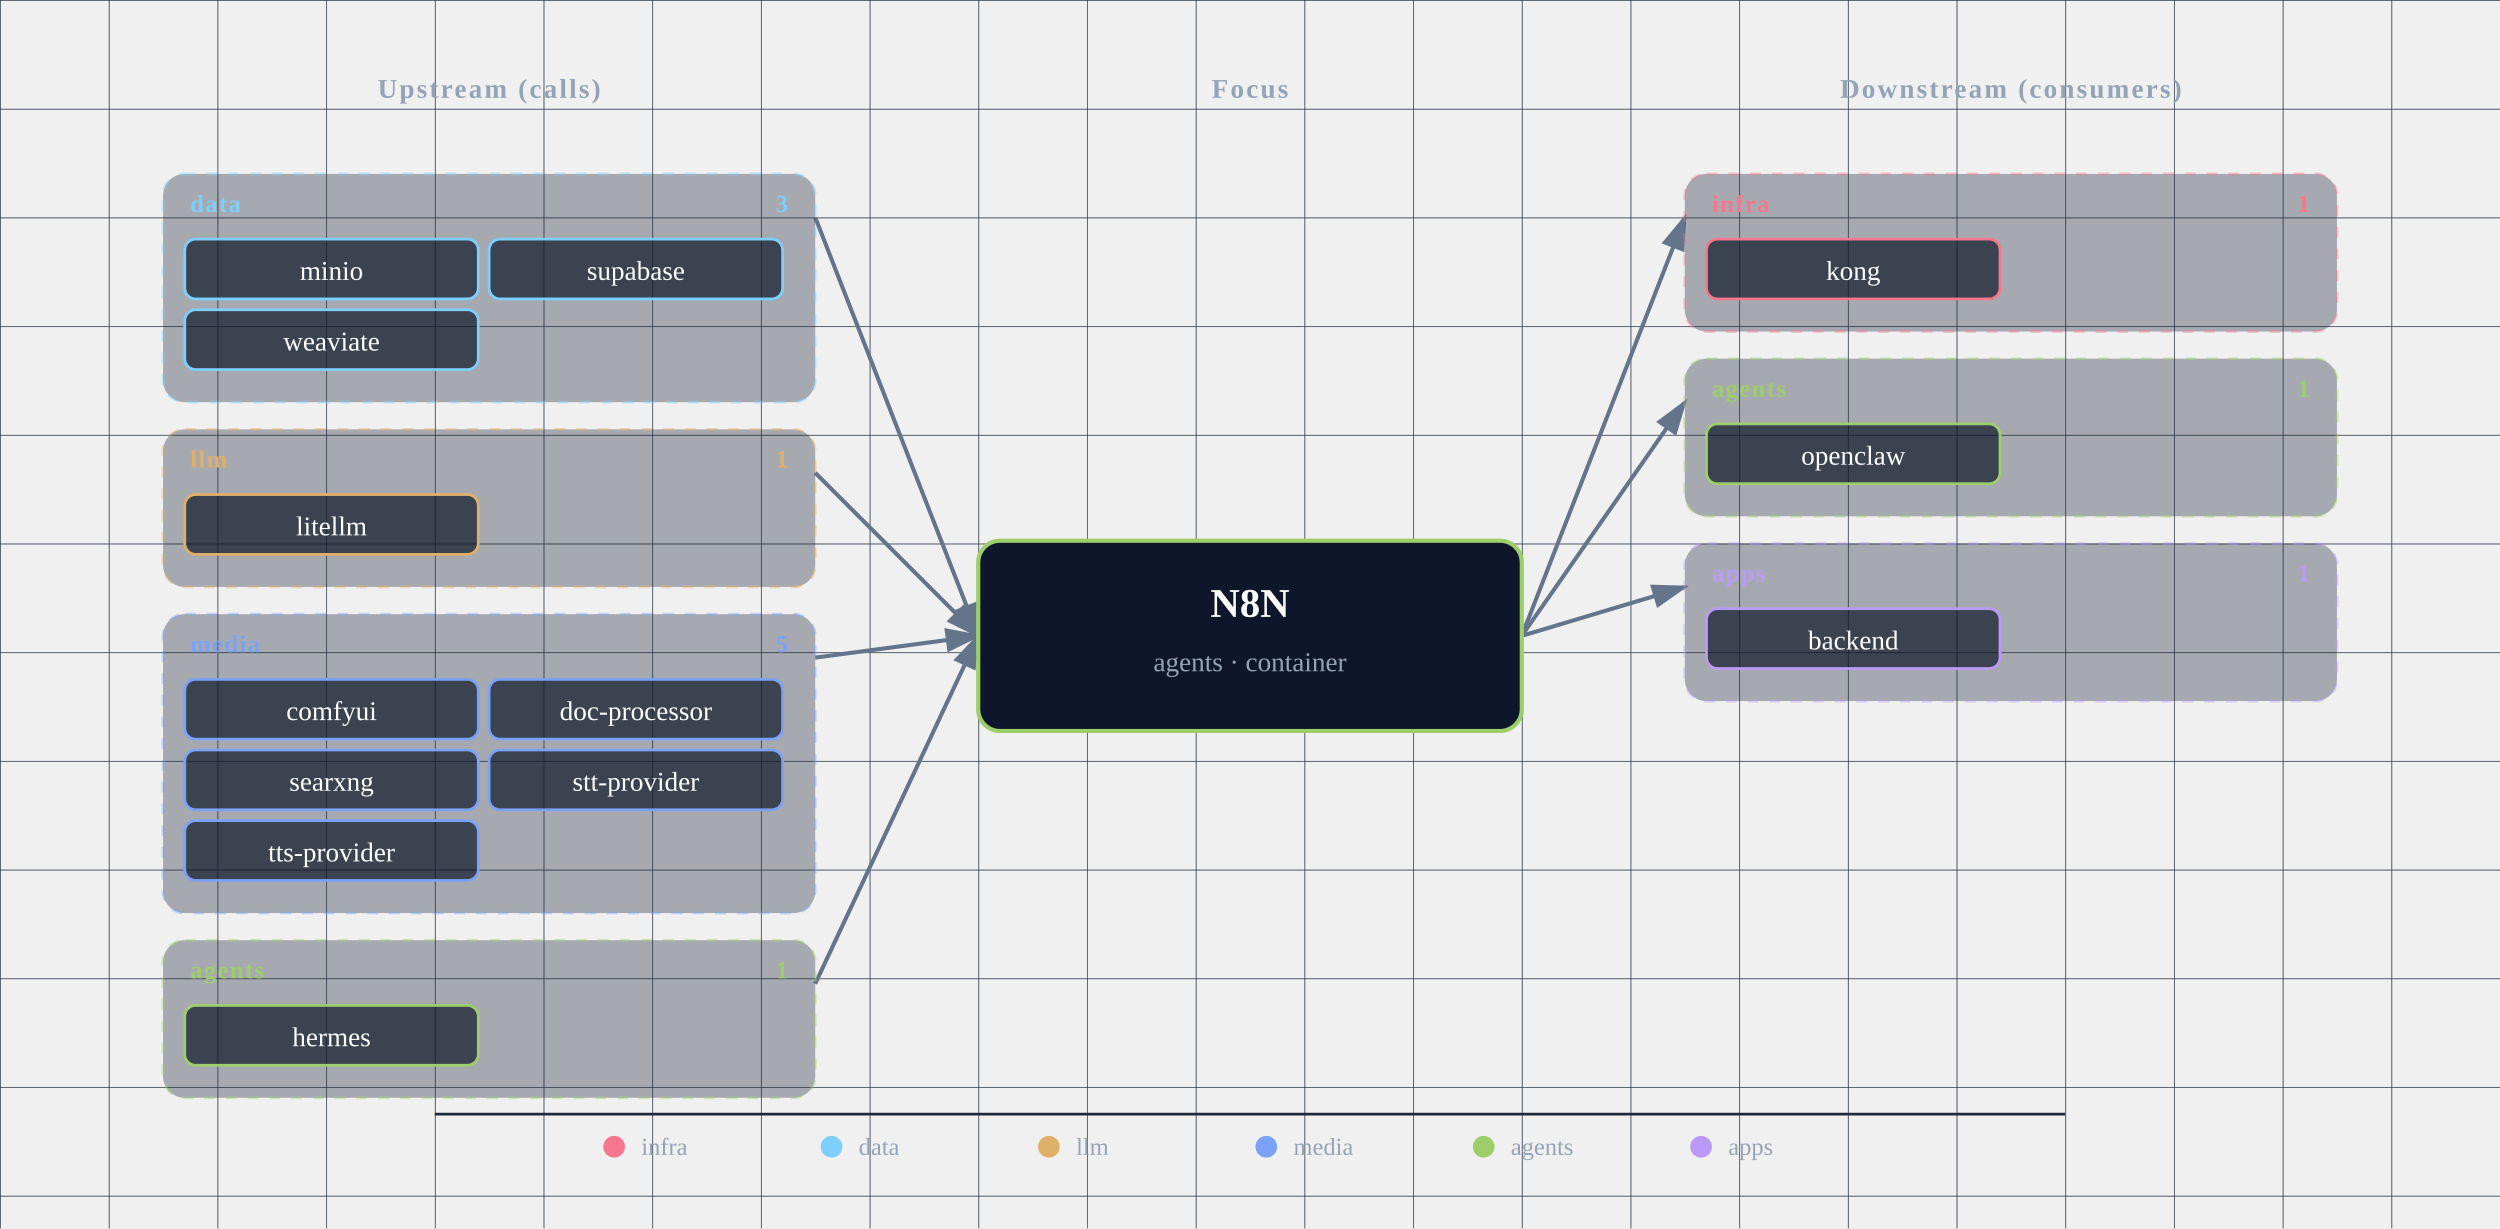
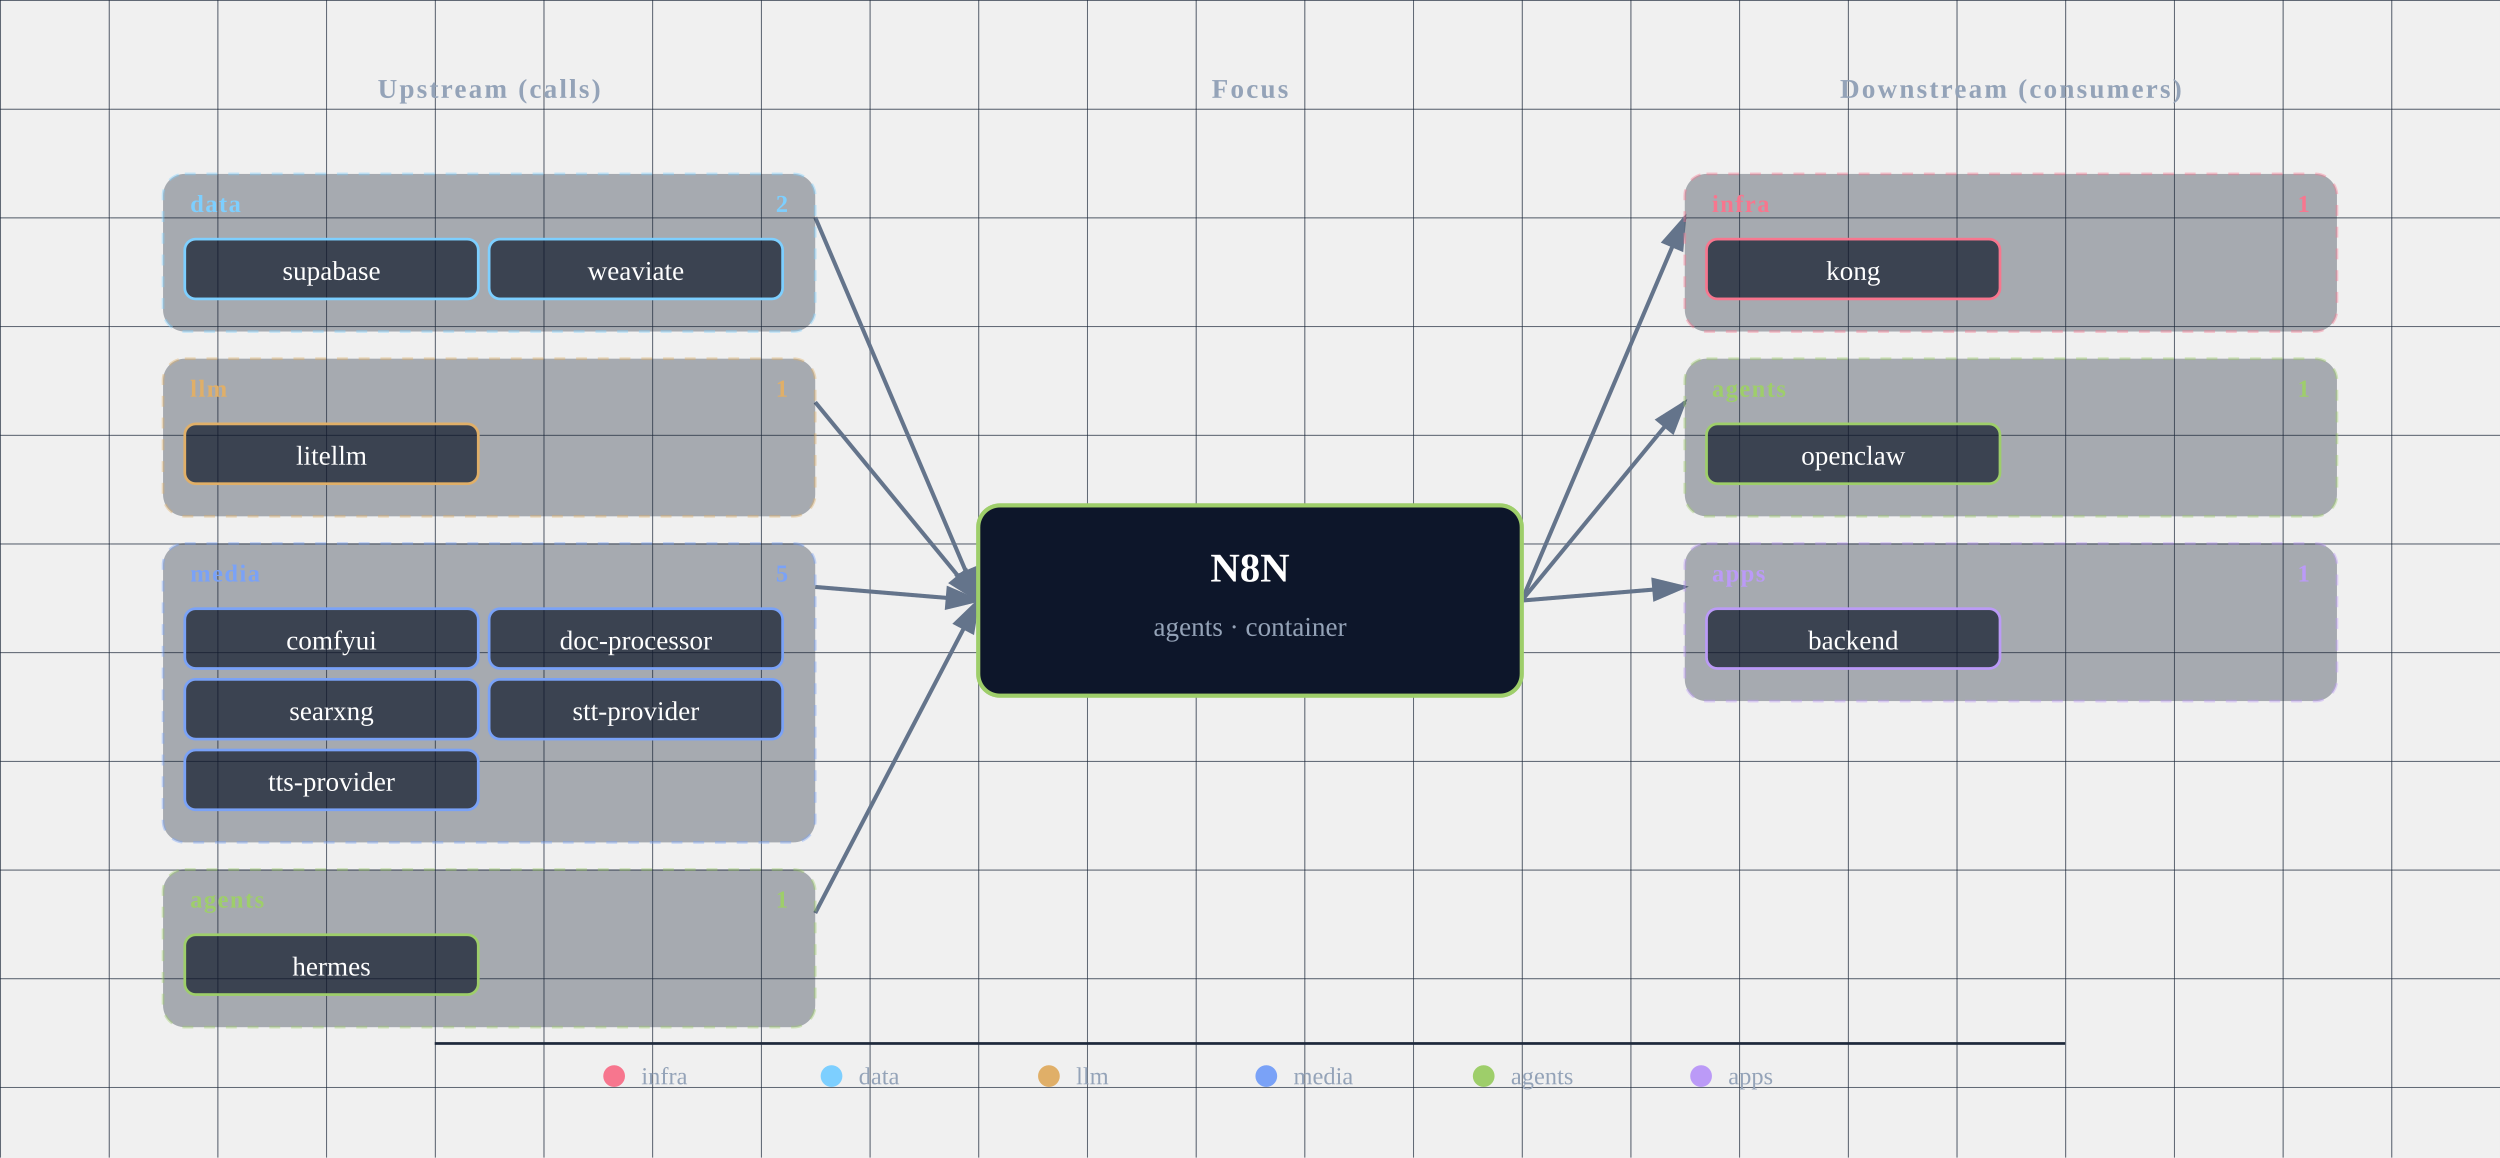
- <svg xmlns="http://www.w3.org/2000/svg" viewBox="0 0 920 452">
+ <svg xmlns="http://www.w3.org/2000/svg" viewBox="0 0 920 426">
  <defs>
    <pattern id="grid" width="40" height="40" patternUnits="userSpaceOnUse">
      <path d="M 40 0 L 0 0 0 40" fill="none" stroke="#1e293b" stroke-width="0.5" />
    </pattern>
    <marker id="arrowhead" markerWidth="9" markerHeight="6" refX="8" refY="3" orient="auto">
      <polygon points="0 0, 9 3, 0 6" fill="#64748b" />
    </marker>
    <filter id="focus-glow" x="-50%" y="-50%" width="200%" height="200%">
      <feGaussianBlur in="SourceAlpha" stdDeviation="6" />
      <feFlood flood-color="#9ece6a" flood-opacity="0.6" />
      <feComposite in2="SourceAlpha" operator="in" />
      <feMerge>
        <feMergeNode />
        <feMergeNode in="SourceGraphic" />
      </feMerge>
    </filter>
  </defs>
-   <rect width="920" height="452" fill="url(#grid)" />
+   <rect width="920" height="426" fill="url(#grid)" />
  <text x="180" y="36" fill="#94a3b8" font-size="10" font-weight="600" text-anchor="middle" letter-spacing="0.08em">Upstream (calls)</text>
  <text x="460" y="36" fill="#94a3b8" font-size="10" font-weight="600" text-anchor="middle" letter-spacing="0.08em">Focus</text>
  <text x="740" y="36" fill="#94a3b8" font-size="10" font-weight="600" text-anchor="middle" letter-spacing="0.08em">Downstream (consumers)</text>
-   <line x1="300" y1="80" x2="360" y2="234" stroke="#64748b" stroke-width="1.5" marker-end="url(#arrowhead)" />
-   <line x1="300" y1="174" x2="360" y2="234" stroke="#64748b" stroke-width="1.5" marker-end="url(#arrowhead)" />
-   <line x1="300" y1="242" x2="360" y2="234" stroke="#64748b" stroke-width="1.5" marker-end="url(#arrowhead)" />
-   <line x1="300" y1="362" x2="360" y2="234" stroke="#64748b" stroke-width="1.5" marker-end="url(#arrowhead)" />
-   <line x1="560" y1="234" x2="620" y2="80" stroke="#64748b" stroke-width="1.5" marker-end="url(#arrowhead)" />
-   <line x1="560" y1="234" x2="620" y2="148" stroke="#64748b" stroke-width="1.5" marker-end="url(#arrowhead)" />
-   <line x1="560" y1="234" x2="620" y2="216" stroke="#64748b" stroke-width="1.5" marker-end="url(#arrowhead)" />
+   <line x1="300" y1="80" x2="360" y2="221" stroke="#64748b" stroke-width="1.5" marker-end="url(#arrowhead)" />
+   <line x1="300" y1="148" x2="360" y2="221" stroke="#64748b" stroke-width="1.5" marker-end="url(#arrowhead)" />
+   <line x1="300" y1="216" x2="360" y2="221" stroke="#64748b" stroke-width="1.5" marker-end="url(#arrowhead)" />
+   <line x1="300" y1="336" x2="360" y2="221" stroke="#64748b" stroke-width="1.5" marker-end="url(#arrowhead)" />
+   <line x1="560" y1="221" x2="620" y2="80" stroke="#64748b" stroke-width="1.5" marker-end="url(#arrowhead)" />
+   <line x1="560" y1="221" x2="620" y2="148" stroke="#64748b" stroke-width="1.5" marker-end="url(#arrowhead)" />
+   <line x1="560" y1="221" x2="620" y2="216" stroke="#64748b" stroke-width="1.5" marker-end="url(#arrowhead)" />
  <g>
    <g class="cluster">
-       <rect x="60" y="64" width="240" height="84" rx="8" fill="rgba(30,41,59,0.35)" stroke="#7dcfff" stroke-width="1" stroke-dasharray="4,4" stroke-opacity="0.4" />
+       <rect x="60" y="64" width="240" height="58" rx="8" fill="rgba(30,41,59,0.35)" stroke="#7dcfff" stroke-width="1" stroke-dasharray="4,4" stroke-opacity="0.4" />
      <text x="70" y="78" fill="#7dcfff" font-size="9" font-weight="700" text-anchor="start" style="letter-spacing:0.06em;text-transform:uppercase;">data</text>
-       <text x="290" y="78" fill="#7dcfff" font-size="9" font-weight="600" text-anchor="end">3</text>
+       <text x="290" y="78" fill="#7dcfff" font-size="9" font-weight="600" text-anchor="end">2</text>
    </g>
    <g>
      <rect x="68" y="88" width="108" height="22" rx="4" fill="rgba(15,23,42,0.7)" stroke="#7dcfff" stroke-width="1" />
-       <text x="122" y="103" fill="white" font-size="10" text-anchor="middle">minio</text>
+       <text x="122" y="103" fill="white" font-size="10" text-anchor="middle">supabase</text>
    </g>
    <g>
      <rect x="180" y="88" width="108" height="22" rx="4" fill="rgba(15,23,42,0.7)" stroke="#7dcfff" stroke-width="1" />
-       <text x="234" y="103" fill="white" font-size="10" text-anchor="middle">supabase</text>
+       <text x="234" y="103" fill="white" font-size="10" text-anchor="middle">weaviate</text>
+     </g>
+     <g class="cluster">
+       <rect x="60" y="132" width="240" height="58" rx="8" fill="rgba(30,41,59,0.35)" stroke="#e0af68" stroke-width="1" stroke-dasharray="4,4" stroke-opacity="0.4" />
+       <text x="70" y="146" fill="#e0af68" font-size="9" font-weight="700" text-anchor="start" style="letter-spacing:0.06em;text-transform:uppercase;">llm</text>
+       <text x="290" y="146" fill="#e0af68" font-size="9" font-weight="600" text-anchor="end">1</text>
    </g>
    <g>
-       <rect x="68" y="114" width="108" height="22" rx="4" fill="rgba(15,23,42,0.7)" stroke="#7dcfff" stroke-width="1" />
-       <text x="122" y="129" fill="white" font-size="10" text-anchor="middle">weaviate</text>
+       <rect x="68" y="156" width="108" height="22" rx="4" fill="rgba(15,23,42,0.7)" stroke="#e0af68" stroke-width="1" />
+       <text x="122" y="171" fill="white" font-size="10" text-anchor="middle">litellm</text>
    </g>
    <g class="cluster">
-       <rect x="60" y="158" width="240" height="58" rx="8" fill="rgba(30,41,59,0.35)" stroke="#e0af68" stroke-width="1" stroke-dasharray="4,4" stroke-opacity="0.4" />
-       <text x="70" y="172" fill="#e0af68" font-size="9" font-weight="700" text-anchor="start" style="letter-spacing:0.06em;text-transform:uppercase;">llm</text>
-       <text x="290" y="172" fill="#e0af68" font-size="9" font-weight="600" text-anchor="end">1</text>
+       <rect x="60" y="200" width="240" height="110" rx="8" fill="rgba(30,41,59,0.35)" stroke="#7aa2f7" stroke-width="1" stroke-dasharray="4,4" stroke-opacity="0.4" />
+       <text x="70" y="214" fill="#7aa2f7" font-size="9" font-weight="700" text-anchor="start" style="letter-spacing:0.06em;text-transform:uppercase;">media</text>
+       <text x="290" y="214" fill="#7aa2f7" font-size="9" font-weight="600" text-anchor="end">5</text>
    </g>
    <g>
-       <rect x="68" y="182" width="108" height="22" rx="4" fill="rgba(15,23,42,0.7)" stroke="#e0af68" stroke-width="1" />
-       <text x="122" y="197" fill="white" font-size="10" text-anchor="middle">litellm</text>
+       <rect x="68" y="224" width="108" height="22" rx="4" fill="rgba(15,23,42,0.7)" stroke="#7aa2f7" stroke-width="1" />
+       <text x="122" y="239" fill="white" font-size="10" text-anchor="middle">comfyui</text>
    </g>
-     <g class="cluster">
-       <rect x="60" y="226" width="240" height="110" rx="8" fill="rgba(30,41,59,0.35)" stroke="#7aa2f7" stroke-width="1" stroke-dasharray="4,4" stroke-opacity="0.4" />
-       <text x="70" y="240" fill="#7aa2f7" font-size="9" font-weight="700" text-anchor="start" style="letter-spacing:0.06em;text-transform:uppercase;">media</text>
-       <text x="290" y="240" fill="#7aa2f7" font-size="9" font-weight="600" text-anchor="end">5</text>
+     <g>
+       <rect x="180" y="224" width="108" height="22" rx="4" fill="rgba(15,23,42,0.7)" stroke="#7aa2f7" stroke-width="1" />
+       <text x="234" y="239" fill="white" font-size="10" text-anchor="middle">doc-processor</text>
    </g>
    <g>
      <rect x="68" y="250" width="108" height="22" rx="4" fill="rgba(15,23,42,0.7)" stroke="#7aa2f7" stroke-width="1" />
-       <text x="122" y="265" fill="white" font-size="10" text-anchor="middle">comfyui</text>
+       <text x="122" y="265" fill="white" font-size="10" text-anchor="middle">searxng</text>
    </g>
    <g>
      <rect x="180" y="250" width="108" height="22" rx="4" fill="rgba(15,23,42,0.7)" stroke="#7aa2f7" stroke-width="1" />
-       <text x="234" y="265" fill="white" font-size="10" text-anchor="middle">doc-processor</text>
+       <text x="234" y="265" fill="white" font-size="10" text-anchor="middle">stt-provider</text>
    </g>
    <g>
      <rect x="68" y="276" width="108" height="22" rx="4" fill="rgba(15,23,42,0.7)" stroke="#7aa2f7" stroke-width="1" />
-       <text x="122" y="291" fill="white" font-size="10" text-anchor="middle">searxng</text>
+       <text x="122" y="291" fill="white" font-size="10" text-anchor="middle">tts-provider</text>
+     </g>
+     <g class="cluster">
+       <rect x="60" y="320" width="240" height="58" rx="8" fill="rgba(30,41,59,0.35)" stroke="#9ece6a" stroke-width="1" stroke-dasharray="4,4" stroke-opacity="0.4" />
+       <text x="70" y="334" fill="#9ece6a" font-size="9" font-weight="700" text-anchor="start" style="letter-spacing:0.06em;text-transform:uppercase;">agents</text>
+       <text x="290" y="334" fill="#9ece6a" font-size="9" font-weight="600" text-anchor="end">1</text>
    </g>
    <g>
-       <rect x="180" y="276" width="108" height="22" rx="4" fill="rgba(15,23,42,0.7)" stroke="#7aa2f7" stroke-width="1" />
-       <text x="234" y="291" fill="white" font-size="10" text-anchor="middle">stt-provider</text>
-     </g>
-     <g>
-       <rect x="68" y="302" width="108" height="22" rx="4" fill="rgba(15,23,42,0.7)" stroke="#7aa2f7" stroke-width="1" />
-       <text x="122" y="317" fill="white" font-size="10" text-anchor="middle">tts-provider</text>
-     </g>
-     <g class="cluster">
-       <rect x="60" y="346" width="240" height="58" rx="8" fill="rgba(30,41,59,0.35)" stroke="#9ece6a" stroke-width="1" stroke-dasharray="4,4" stroke-opacity="0.4" />
-       <text x="70" y="360" fill="#9ece6a" font-size="9" font-weight="700" text-anchor="start" style="letter-spacing:0.06em;text-transform:uppercase;">agents</text>
-       <text x="290" y="360" fill="#9ece6a" font-size="9" font-weight="600" text-anchor="end">1</text>
-     </g>
-     <g>
-       <rect x="68" y="370" width="108" height="22" rx="4" fill="rgba(15,23,42,0.7)" stroke="#9ece6a" stroke-width="1" />
-       <text x="122" y="385" fill="white" font-size="10" text-anchor="middle">hermes</text>
+       <rect x="68" y="344" width="108" height="22" rx="4" fill="rgba(15,23,42,0.7)" stroke="#9ece6a" stroke-width="1" />
+       <text x="122" y="359" fill="white" font-size="10" text-anchor="middle">hermes</text>
    </g>
  </g>
  <g>
    <g class="cluster">
      <rect x="620" y="64" width="240" height="58" rx="8" fill="rgba(30,41,59,0.35)" stroke="#f7768e" stroke-width="1" stroke-dasharray="4,4" stroke-opacity="0.4" />
      <text x="630" y="78" fill="#f7768e" font-size="9" font-weight="700" text-anchor="start" style="letter-spacing:0.06em;text-transform:uppercase;">infra</text>
      <text x="850" y="78" fill="#f7768e" font-size="9" font-weight="600" text-anchor="end">1</text>
    </g>
    <g>
      <rect x="628" y="88" width="108" height="22" rx="4" fill="rgba(15,23,42,0.7)" stroke="#f7768e" stroke-width="1" />
      <text x="682" y="103" fill="white" font-size="10" text-anchor="middle">kong</text>
    </g>
    <g class="cluster">
      <rect x="620" y="132" width="240" height="58" rx="8" fill="rgba(30,41,59,0.35)" stroke="#9ece6a" stroke-width="1" stroke-dasharray="4,4" stroke-opacity="0.4" />
      <text x="630" y="146" fill="#9ece6a" font-size="9" font-weight="700" text-anchor="start" style="letter-spacing:0.06em;text-transform:uppercase;">agents</text>
      <text x="850" y="146" fill="#9ece6a" font-size="9" font-weight="600" text-anchor="end">1</text>
    </g>
    <g>
      <rect x="628" y="156" width="108" height="22" rx="4" fill="rgba(15,23,42,0.7)" stroke="#9ece6a" stroke-width="1" />
      <text x="682" y="171" fill="white" font-size="10" text-anchor="middle">openclaw</text>
    </g>
    <g class="cluster">
      <rect x="620" y="200" width="240" height="58" rx="8" fill="rgba(30,41,59,0.35)" stroke="#bb9af7" stroke-width="1" stroke-dasharray="4,4" stroke-opacity="0.4" />
      <text x="630" y="214" fill="#bb9af7" font-size="9" font-weight="700" text-anchor="start" style="letter-spacing:0.06em;text-transform:uppercase;">apps</text>
      <text x="850" y="214" fill="#bb9af7" font-size="9" font-weight="600" text-anchor="end">1</text>
    </g>
    <g>
      <rect x="628" y="224" width="108" height="22" rx="4" fill="rgba(15,23,42,0.7)" stroke="#bb9af7" stroke-width="1" />
      <text x="682" y="239" fill="white" font-size="10" text-anchor="middle">backend</text>
    </g>
  </g>
  <g class="focus" filter="url(#focus-glow)">
-     <rect x="360" y="199" width="200" height="70" rx="8" fill="#0f172a" stroke="#9ece6a" stroke-width="1.5" />
-     <text x="460" y="227" fill="white" font-size="15" font-weight="700" text-anchor="middle">N8N</text>
-     <text x="460" y="247" fill="#94a3b8" font-size="10" text-anchor="middle">agents · container</text>
+     <rect x="360" y="186" width="200" height="70" rx="8" fill="#0f172a" stroke="#9ece6a" stroke-width="1.5" />
+     <text x="460" y="214" fill="white" font-size="15" font-weight="700" text-anchor="middle">N8N</text>
+     <text x="460" y="234" fill="#94a3b8" font-size="10" text-anchor="middle">agents · container</text>
  </g>
  <g class="legend">
-     <line x1="160" y1="410" x2="760" y2="410" stroke="#1e293b" stroke-width="1" />
-     <circle cx="226" cy="422" r="4" fill="#f7768e" />
-     <text x="236" y="425" fill="#94a3b8" font-size="9" font-weight="400" text-anchor="start">infra</text>
-     <circle cx="306" cy="422" r="4" fill="#7dcfff" />
-     <text x="316" y="425" fill="#94a3b8" font-size="9" font-weight="400" text-anchor="start">data</text>
-     <circle cx="386" cy="422" r="4" fill="#e0af68" />
-     <text x="396" y="425" fill="#94a3b8" font-size="9" font-weight="400" text-anchor="start">llm</text>
-     <circle cx="466" cy="422" r="4" fill="#7aa2f7" />
-     <text x="476" y="425" fill="#94a3b8" font-size="9" font-weight="400" text-anchor="start">media</text>
-     <circle cx="546" cy="422" r="4" fill="#9ece6a" />
-     <text x="556" y="425" fill="#94a3b8" font-size="9" font-weight="400" text-anchor="start">agents</text>
-     <circle cx="626" cy="422" r="4" fill="#bb9af7" />
-     <text x="636" y="425" fill="#94a3b8" font-size="9" font-weight="400" text-anchor="start">apps</text>
+     <line x1="160" y1="384" x2="760" y2="384" stroke="#1e293b" stroke-width="1" />
+     <circle cx="226" cy="396" r="4" fill="#f7768e" />
+     <text x="236" y="399" fill="#94a3b8" font-size="9" font-weight="400" text-anchor="start">infra</text>
+     <circle cx="306" cy="396" r="4" fill="#7dcfff" />
+     <text x="316" y="399" fill="#94a3b8" font-size="9" font-weight="400" text-anchor="start">data</text>
+     <circle cx="386" cy="396" r="4" fill="#e0af68" />
+     <text x="396" y="399" fill="#94a3b8" font-size="9" font-weight="400" text-anchor="start">llm</text>
+     <circle cx="466" cy="396" r="4" fill="#7aa2f7" />
+     <text x="476" y="399" fill="#94a3b8" font-size="9" font-weight="400" text-anchor="start">media</text>
+     <circle cx="546" cy="396" r="4" fill="#9ece6a" />
+     <text x="556" y="399" fill="#94a3b8" font-size="9" font-weight="400" text-anchor="start">agents</text>
+     <circle cx="626" cy="396" r="4" fill="#bb9af7" />
+     <text x="636" y="399" fill="#94a3b8" font-size="9" font-weight="400" text-anchor="start">apps</text>
  </g>
</svg>
